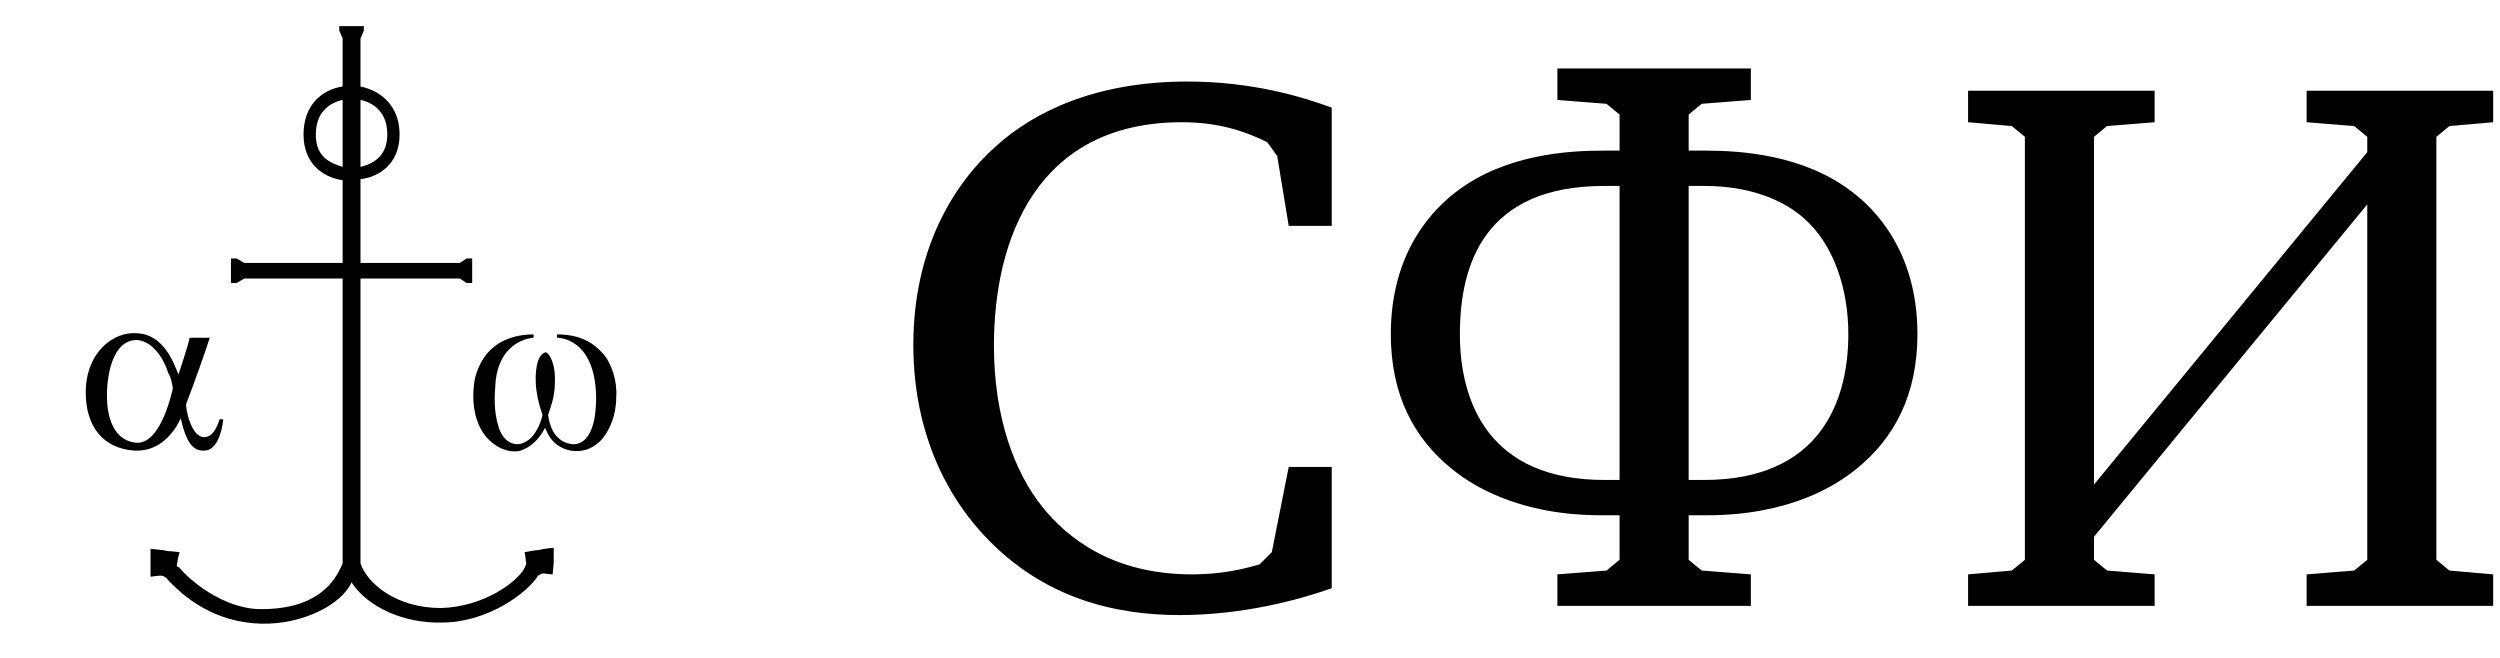
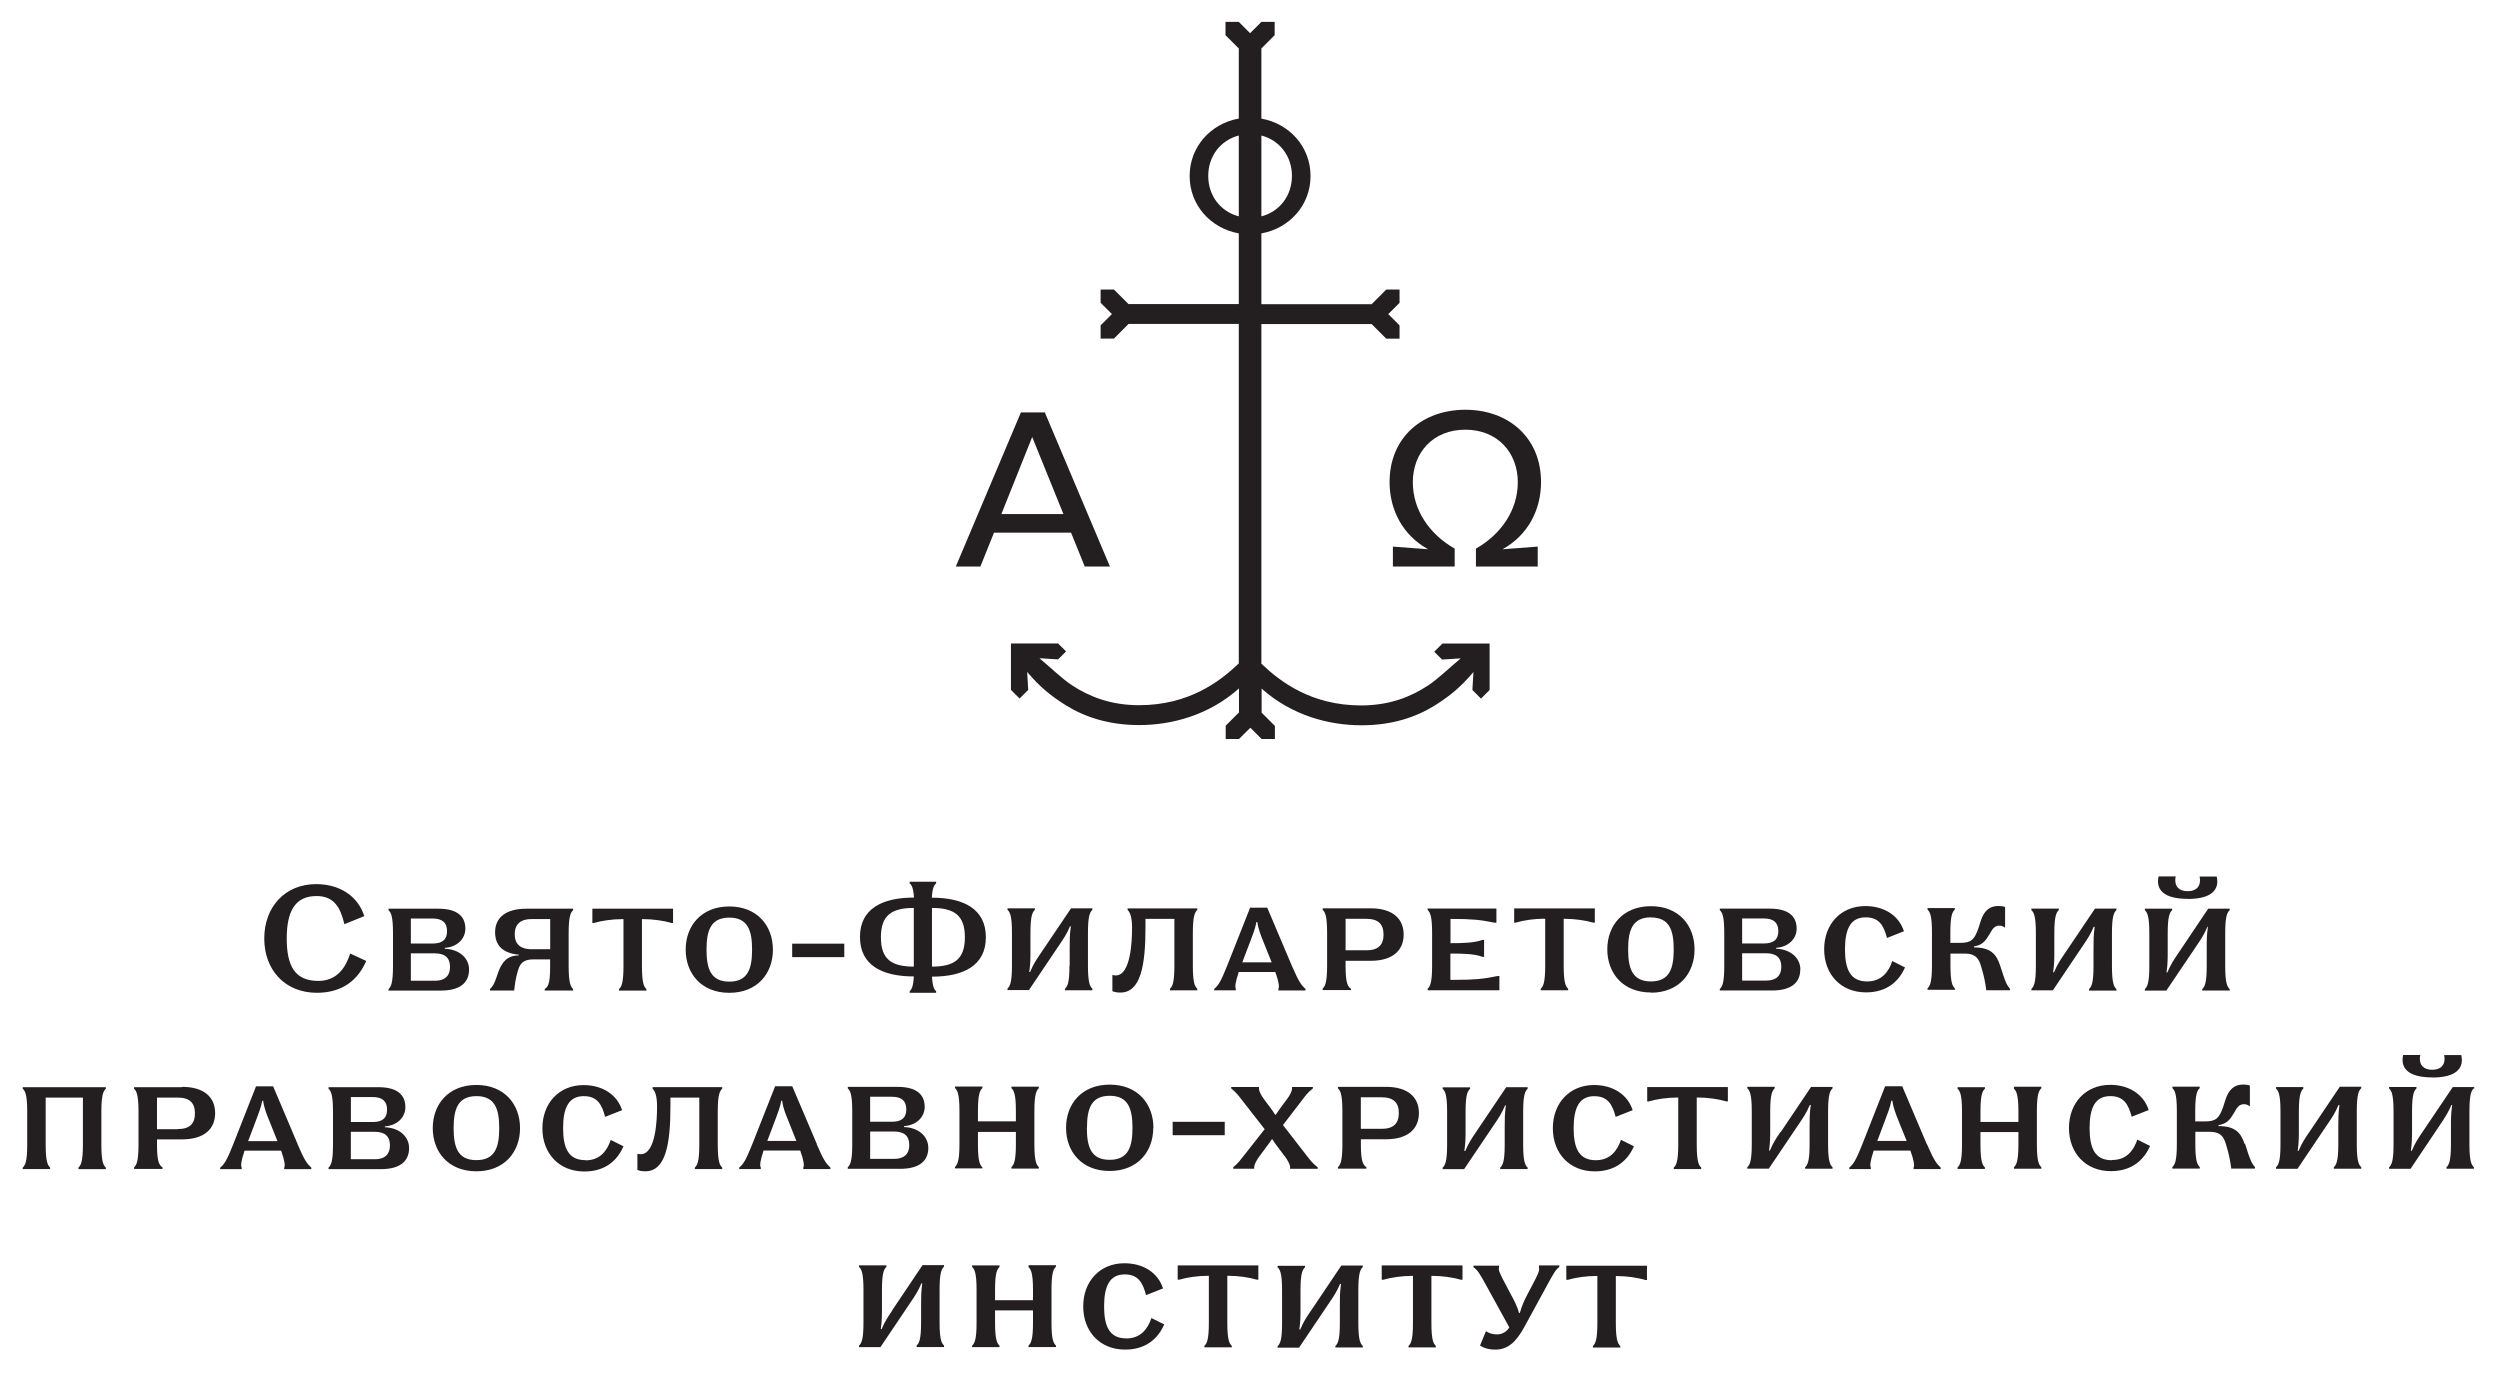
- <svg xmlns="http://www.w3.org/2000/svg" viewBox="0 210.5 1440 379">
-   <path d="M767.066 549.3c-27.415 9.728-58.367 15.476-87.55 15.476-35.818 0-78.266-8.844-112.755-45.985-13.708-14.592-40.68-49.966-40.68-109.66 0-54.387 22.55-92.412 48.197-114.964 20.78-18.57 55.715-36.7 109.66-36.7 37.583 0 66.325 8.843 83.128 15.032v68.095h-24.763l-6.632-40.238-5.75-7.96c-13.265-6.632-28.74-11.497-49.08-11.497-83.572 0-108.333 67.21-108.333 128.674 0 41.563 11.938 72.958 27.856 92.856 14.15 17.688 40.238 38.91 86.224 38.91 15.918 0 28.3-2.652 38.91-5.747l7.077-7.074 9.728-49.083h24.763V549.3zM1008.486 249.948v18.13l-28.3 2.21-7.516 6.19v20.78h9.727c19.897 0 56.157 2.212 84.014 23.437 12.382 9.286 38.028 33.606 38.028 82.245 0 34.932-13.265 60.136-35.373 77.823-11.94 9.728-38.912 26.53-85.782 26.53h-10.61v25.646l7.516 6.188 28.298 2.21v18.13h-111.43V541.34l28.3-2.21 7.515-6.19v-25.646h-10.61c-46.87 0-73.844-16.803-85.782-26.53-22.107-17.688-35.373-42.892-35.373-77.823 0-48.638 25.646-72.958 38.027-82.244 27.857-21.225 64.115-23.436 84.014-23.436h9.727v-20.782l-7.516-6.19-28.3-2.21v-18.13h111.426zM932.873 317.6h-8.843c-68.98 0-83.13 45.102-83.13 85.34 0 39.354 16.804 84.014 83.13 84.014h8.843V317.6zm39.796 169.353h8.843c66.326 0 83.13-44.66 83.13-84.013 0-26.088-8.4-51.734-25.647-66.77-7.96-7.075-25.647-18.57-57.482-18.57h-8.844v169.353zM1241.064 262.772v18.13l-27.414 2.21-7.517 6.19v200.306l157.415-191.462v-8.844l-7.517-6.19-27.414-2.21v-18.13h107.448v18.13l-25.203 2.21-7.516 6.19V532.94l7.517 6.19 25.204 2.21v18.13h-107.45v-18.13l27.415-2.21 7.516-6.188V328.214l-157.414 191.46v13.266l7.516 6.19 27.415 2.21v18.13h-107.45v-18.13l25.206-2.21 7.514-6.188v-243.64l-7.515-6.19-25.206-2.21v-18.13h107.45zM120.802 405.045c-1.286 4.503-9.006 26.375-13.51 37.954-.643 1.93 2.574 19.297 10.293 19.297 6.434 0 8.363-9.65 9.006-10.292h1.932c0 1.93-1.93 17.368-10.293 18.012-7.077.644-10.936-4.503-14.153-18.654 0 0-7.72 19.943-27.02 18.654-17.368-1.286-27.66-13.51-27.66-33.45 0-23.16 16.08-35.382 29.59-34.096 15.44.646 21.23 17.37 23.804 23.804 0 0 5.79-17.37 6.434-21.23h11.578zm-42.458 60.47c14.796 1.285 21.23-31.522 21.23-31.522-1.287-7.076-1.93-7.076-2.574-8.363-3.858-12.223-11.58-19.298-18.655-19.298-16.725.644-16.725 30.233-16.725 30.233 0 2.575-1.287 27.02 16.724 28.95zm235.445-8.363c.642-1.287 1.93 10.293 14.794 12.865 8.362 1.288 14.152-1.93 18.655-7.077 3.858-5.145 7.718-12.864 7.718-23.8.644-9.008-2.572-19.3-7.72-25.09-5.79-6.433-13.51-10.935-26.374-10.935v1.93s21.87-.645 22.516 34.094c0 31.52-14.797 27.017-14.797 27.017s-10.936-.643-12.865-16.725c1.286-3.86 3.86-10.292 3.86-18.01.643-11.58-3.218-17.37-5.147-18.014-3.858.644-6.432 7.077-5.788 18.655.643 9.006 3.86 17.368 3.86 17.368-.645 3.218-3.86 13.51-10.937 16.083-1.93 1.286-10.293 2.574-14.153-8.362-3.217-9.648-2.572-18.653-1.93-27.018 2.573-24.445 21.87-25.088 21.87-25.088v-1.93c-5.145 0-21.87.644-30.233 16.08-2.574 5.147-4.503 9.65-4.503 19.944 0 7.076 1.93 19.3 10.936 26.374 7.076 5.79 14.796 5.79 18.012 3.86 7.72-3.215 11.58-10.933 12.224-12.22zm-3.22 70.12c-1.93 0-8.36 1.285-8.36 1.285s.643 3.86.643 5.146c.644 1.286 0 1.93 0 2.573-.644 0 0 0-.644 1.286-3.86 7.72-23.16 22.516-48.248 23.158-25.73 0-42.457-14.152-46.316-25.732V370.95H264.9l3.858 2.573h3.217V359.37h-3.217l-3.86 2.573h-57.252v-48.246c10.936-1.287 22.516-9.006 22.516-25.73 0-16.082-10.293-25.088-22.516-27.662v-27.66l1.93-4.505v-2.572h-14.154v2.572l1.932 4.504v27.66c-12.223 1.93-22.515 10.937-22.515 27.662 0 16.082 10.29 24.444 22.514 26.375v47.604h-56.61l-4.502-2.573h-3.217v14.153h3.217l4.503-2.573h56.61v164.04c-4.504 10.936-14.797 26.374-46.96 26.374-22.516 0-42.46-18.01-46.96-23.802-.644-.643-1.287-.643-1.287-.643-.644-.646 0-1.933 0-2.575 0-1.285 1.286-5.79 1.286-5.79s-5.146-.643-7.076-.643c-1.93-.644-9.65-1.286-9.65-1.286v16.084s4.503-.645 5.79-.645c1.286 0 2.572.645 3.218 1.287 10.29 11.578 28.304 25.73 54.68 26.374 23.8.645 46.315-10.937 52.106-23.802 9.005 14.152 30.233 23.802 52.105 23.158 26.374 0 49.533-17.368 55.322-27.02 1.286-.643 1.93-1.285 3.216-1.285l5.146.643s.644-5.79.644-7.076v-8.362s-6.435.645-8.365 1.29zM207.646 268.025c8.362 1.93 15.438 7.72 15.438 19.942 0 11.58-7.076 16.725-15.438 18.654v-38.596zm-25.73 19.94c0-12.22 7.075-18.01 15.437-19.94v38.596c-8.362-2.574-15.438-6.433-15.438-18.655z" />
+ <svg xmlns="http://www.w3.org/2000/svg" width="235.215" height="129.119" viewBox="0 0 235.215 129.119">
+   <path d="M189.485 102.436c.21.21.42.49.42 2.157v.966h-3.57v-.97c0-1.67.208-1.95.42-2.16v-.14h-2.58v.14c.212.21.422.49.422 2.15v3.11c0 1.66-.21 1.94-.42 2.15v.14h2.577v-.14c-.21-.21-.42-.49-.42-2.16v-1.17h3.57v1.16c0 1.66-.21 1.94-.42 2.15v.14h2.578v-.14c-.21-.21-.42-.49-.42-2.16v-3.11c0-1.67.21-1.95.42-2.16v-.14h-2.577v.14zM58.52 86.476h.14v4.427c0 1.667-.21 1.947-.42 2.157v.14h2.578v-.14c-.21-.21-.42-.49-.42-2.157v-4.426h.14c.854 0 1.89.14 2.647.363h.14v-1.344h-7.592v1.344h.14c.757-.224 1.794-.363 2.648-.363zm64.808 36.864c-.38.56-.687 1.008-.994 1.75h-.084c.11-.783.11-1.273.11-2.03v-1.667c0-1.666.21-1.947.42-2.156v-.14h-2.576v.14c.21.21.42.49.42 2.156v3.11c0 1.667-.21 1.946-.42 2.156v.14h2.017l2.86-4.25c.38-.56.69-1.01 1-1.75h.09c-.11.78-.11 1.27-.11 2.03v1.66c0 1.67-.21 1.94-.42 2.15v.14h2.58v-.14c-.21-.21-.42-.49-.42-2.16v-3.11c0-1.67.21-1.95.42-2.16v-.14h-2.02l-2.85 4.24zM44.133 91.225c0-1.05-.87-1.904-2.283-1.96v-.085c1.135-.07 1.933-.826 1.933-1.807 0-1.163-.77-1.877-2.536-1.877h-4.692v.14c.21.21.42.49.42 2.157v3.11c0 1.666-.21 1.946-.42 2.156v.14h4.93c1.835 0 2.648-.77 2.648-1.98zm-5.477-4.805h2.06c.91 0 1.344.406 1.344 1.19 0 .784-.434 1.163-1.345 1.163h-2.06V86.42zm0 5.855v-2.578h2.255c.97 0 1.43.436 1.43 1.275 0 .826-.46 1.303-1.43 1.303h-2.25zm158.34-5.07h.084c-.11.783-.11 1.273-.11 2.03v1.667c0 1.667-.212 1.947-.422 2.157v.14h2.577v-.14c-.21-.21-.42-.49-.42-2.16v-3.11c0-1.67.21-1.95.42-2.16v-.14h-2.017l-2.858 4.24c-.377.56-.686 1-.994 1.75h-.084c.112-.79.112-1.28.112-2.03v-1.66c0-1.67.21-1.95.42-2.16v-.14h-2.577v.14c.21.21.42.49.42 2.15v3.11c0 1.66-.21 1.94-.42 2.15v.14h2.018l2.857-4.25c.378-.56.686-1 .994-1.75zm-111.02 4.69c-.055.98-.223 1.206-.39 1.374v.14h2.492v-.14c-.168-.17-.336-.4-.392-1.38 2.94 0 5.07-1.02 5.07-3.71s-2.142-3.72-5.084-3.72c.056-.97.238-1.19.406-1.36v-.14h-2.493v.14c.168.16.35.39.406 1.35-2.94 0-5.08 1.02-5.08 3.71s2.13 3.71 5.07 3.71zm1.71-6.47c2.1 0 3.096.7 3.096 2.76 0 2.06-.995 2.76-3.096 2.76v-5.52zm-1.71 0v5.52c-2.1 0-3.095-.7-3.095-2.76 0-2.06 1-2.76 3.1-2.76zM34.46 90.413l-1.514-.7c-.42 1.33-1.247 2.577-2.998 2.577-2.213 0-2.97-1.415-2.97-3.993 0-2.577.798-3.992 2.802-3.992 1.667 0 2.255 1.093 2.62 2.648l1.876-.758c-.616-1.918-2.34-3.012-4.538-3.012-2.914 0-4.875 2.145-4.875 5.113 0 2.97 1.96 5.112 4.945 5.112 2.494 0 3.91-1.287 4.65-2.996zm-6.45 17.247l-2.312-5.45h-1.61l-2.144 5.45c-.588 1.484-.84 1.89-1.232 2.2v.14h2.03v-.14c-.11-.17-.055-.632.267-1.6h3.44c.35.968.39 1.43.29 1.6v.14h2.55v-.14c-.37-.35-.61-.602-1.29-2.2zm-4.665-.294l.742-1.96c.25-.674.46-1.178.587-1.836h.084c.085.658.337 1.29.562 1.835l.784 1.96h-2.76zm175.336 1.793c-1.57 0-2.08-1.11-2.08-3.02s.52-3.01 1.95-3.01c1.29 0 1.71.81 2.01 1.94l1.6-.63c-.49-1.53-1.92-2.37-3.62-2.37-2.32 0-3.88 1.71-3.88 4.06 0 2.35 1.56 4.06 3.94 4.06 1.96 0 3.1-1.03 3.69-2.37l-1.2-.6c-.33.99-.99 1.92-2.36 1.92zM2.14 102.43c.21.21.42.49.42 2.157v3.11c0 1.666-.21 1.947-.42 2.156v.14h2.578v-.14c-.21-.21-.42-.49-.42-2.157v-4.428H7.8v4.428c0 1.67-.21 1.95-.42 2.16v.14h2.578v-.14c-.21-.21-.42-.49-.42-2.158v-3.11c0-1.666.21-1.945.42-2.156v-.14h-7.82v.14zm179.146 5.224l-2.312-5.45h-1.61l-2.143 5.45c-.59 1.483-.84 1.89-1.23 2.2v.14h2.03v-.14c-.11-.17-.05-.633.27-1.6h3.45c.35.967.4 1.43.3 1.6v.14h2.55v-.14c-.36-.35-.6-.603-1.29-2.2zm-4.665-.295l.74-1.96c.25-.68.46-1.18.59-1.84h.09c.09.65.34 1.29.56 1.83l.79 1.96h-2.76zm-159.5-5.07h-4.51v.14c.21.21.42.49.42 2.15v3.11c0 1.66-.21 1.94-.42 2.15v.14h2.68v-.14c-.28-.21-.52-.42-.52-2.16v-.48h2.36c2.12 0 3.11-1.01 3.11-2.47s-.99-2.47-3.11-2.47zm-.39 3.95h-1.96v-2.97h1.96c1.11 0 1.61.5 1.61 1.48s-.5 1.48-1.61 1.48zM207.65 87.2h.083c-.112.783-.112 1.273-.112 2.03v1.67c0 1.668-.21 1.948-.42 2.158v.14h2.58v-.14c-.21-.21-.42-.49-.42-2.158v-3.11c0-1.666.21-1.946.42-2.156v-.14h-2.02l-2.85 4.244c-.38.56-.68 1.008-.99 1.75h-.08c.11-.783.11-1.273.11-2.03V87.79c0-1.666.21-1.946.42-2.156v-.14h-2.57v.14c.21.21.42.49.42 2.157v3.11c0 1.67-.21 1.95-.42 2.16v.14h2.02l2.86-4.24c.38-.56.69-1.01 1-1.75zm-38.26 4.02c0-1.05-.87-1.904-2.284-1.96v-.084c1.135-.07 1.933-.827 1.933-1.808 0-1.165-.77-1.88-2.54-1.88h-4.69v.14c.21.21.42.49.42 2.158v3.11c0 1.665-.21 1.945-.42 2.155v.14h4.93c1.83 0 2.64-.77 2.64-1.97zm-5.48-4.805h2.06c.91 0 1.346.405 1.346 1.19 0 .783-.434 1.162-1.345 1.162h-2.06v-2.35zm0 5.854v-2.58h2.257c.967 0 1.43.43 1.43 1.27 0 .82-.463 1.3-1.43 1.3h-2.256zm53.35 14.26c-.38.56-.687 1.01-.995 1.75h-.084c.11-.79.11-1.28.11-2.03v-1.67c0-1.67.22-1.95.42-2.16v-.14h-2.57v.14c.21.21.42.49.42 2.15v3.11c0 1.66-.21 1.94-.42 2.15v.14h2.02l2.86-4.25c.38-.56.69-1.01 1-1.75h.09c-.11.78-.11 1.27-.11 2.03v1.67c0 1.66-.21 1.94-.42 2.15v.14h2.58v-.14c-.21-.21-.42-.49-.42-2.16v-3.11c0-1.67.21-1.95.42-2.16v-.14h-2.02l-2.85 4.24zm15.53-4.11v-.14h-2.02l-2.857 4.24c-.38.56-.686 1.01-.994 1.75h-.09c.11-.79.11-1.28.11-2.03v-1.67c0-1.67.21-1.95.42-2.16v-.14h-2.58v.14c.21.21.42.49.42 2.16v3.11c0 1.66-.21 1.94-.42 2.15v.14h2.02l2.85-4.25c.37-.56.68-1.01.99-1.75h.08c-.12.78-.12 1.27-.12 2.03v1.67c0 1.66-.21 1.94-.42 2.15v.14h2.58v-.14c-.21-.21-.42-.49-.42-2.16v-3.11c0-1.67.21-1.95.42-2.16zm-77.46-9.02c2.633 0 4.104-1.82 4.104-4.07s-1.47-4.07-4.104-4.07-4.106 1.82-4.106 4.06 1.47 4.06 4.104 4.06zm0-7.08c1.765 0 2.143 1.24 2.143 3.01s-.378 3.01-2.143 3.01c-1.768 0-2.145-1.25-2.145-3.01s.376-3.02 2.142-3.02zm50.5-1.74c1.848 0 2.787-.59 2.787-1.65 0-.2-.03-.34-.057-.46h-1.61c.025.11.04.23.04.35 0 .54-.295 1.03-1.163 1.03s-1.165-.49-1.165-1.04c0-.11.014-.24.043-.35h-1.612c-.028.12-.057.26-.057.46 0 1.06.94 1.65 2.79 1.65zm23.008 16.8c1.85 0 2.79-.59 2.79-1.65 0-.2-.03-.34-.058-.46h-1.61c.026.11.04.24.04.35 0 .54-.295 1.03-1.164 1.03-.867 0-1.162-.49-1.162-1.04 0-.11.014-.24.043-.35h-1.613c-.027.13-.057.27-.057.46 0 1.06.94 1.65 2.788 1.65zm-49.594-10.35l-1.204-.61c-.334.99-.993 1.92-2.365 1.92-1.57 0-2.088-1.11-2.088-3.02s.52-3.01 1.947-3.01c1.29 0 1.71.81 2.004 1.94l1.596-.63c-.49-1.53-1.918-2.37-3.627-2.37-2.326 0-3.88 1.71-3.88 4.06 0 2.35 1.554 4.06 3.936 4.06 1.96 0 3.094-1.03 3.683-2.37zm-62.96 2.02c-.113-.17-.057-.63.265-1.6h3.44c.35.97.39 1.43.29 1.6v.14h2.55v-.14c-.37-.35-.61-.61-1.29-2.2l-2.31-5.45h-1.61l-2.15 5.44c-.59 1.48-.84 1.89-1.23 2.2v.14h2.03v-.14zm1.344-4.46c.25-.67.46-1.18.586-1.84h.084c.085.65.337 1.28.56 1.83l.786 1.96h-2.76l.743-1.96zm9.49 4.45c-.28-.21-.518-.42-.518-2.16v-.48h2.354c2.114 0 3.11-1.01 3.11-2.47s-.996-2.47-3.11-2.47h-4.512v.14c.21.21.42.49.42 2.15v3.11c0 1.66-.21 1.94-.42 2.15v.14h2.676v-.14zm-.517-6.59h1.96c1.11 0 1.61.5 1.61 1.48s-.5 1.48-1.61 1.48h-1.96v-2.97zm14.45 5.38h-.14c-1.38.29-2.27.36-4.03.36h-.42v-2.47h.14c.95 0 2.1.01 2.89.31h.14v-1.6h-.14c-.78.29-1.93.31-2.88.31h-.14v-2.28h.14c1.77 0 2.65.07 4.04.36h.14v-1.34h-6.47v.14c.21.21.42.49.42 2.15v3.11c0 1.66-.21 1.94-.42 2.15v.14h6.75v-1.35zm4.19-5.38h.14v4.43c0 1.66-.21 1.94-.42 2.15v.14h2.58v-.14c-.21-.21-.42-.49-.42-2.16v-4.42h.14c.86 0 1.9.14 2.65.36h.14v-1.34h-7.59v1.34h.14c.76-.23 1.79-.37 2.65-.37zm65.94 21.17c-.35-1.08-.92-1.67-2.45-1.67v-.09c.8-.13 1.08-.51 1.47-1.17l.14-.24c.26-.44.49-.56.79-.56.21 0 .37.07.49.17h.06v-1.92c-.15-.07-.39-.1-.64-.1-.86 0-1.35.52-1.64 1.37l-.22.7c-.39 1.13-.71 1.4-1.73 1.4h-.91v-.97c0-1.67.21-1.95.42-2.16v-.14h-2.57v.14c.21.21.42.49.42 2.16v3.11c0 1.66-.21 1.95-.42 2.15v.15h2.58v-.14c-.21-.21-.42-.49-.42-2.16v-1.16h1.36c1.18 0 1.37.65 1.58 1.37.24.78.35 1.43.44 2.09h2.23v-.14c-.25-.28-.39-.54-.65-1.31l-.29-.91zm-27.68-17.9h1.36c1.18 0 1.38.66 1.58 1.37.24.78.36 1.43.44 2.08h2.23v-.14c-.25-.28-.39-.54-.64-1.31l-.3-.91c-.35-1.08-.93-1.67-2.45-1.67v-.09c.79-.13 1.08-.51 1.47-1.16l.14-.24c.25-.44.49-.56.78-.56.21 0 .36.07.49.17h.05v-1.92c-.15-.07-.39-.1-.64-.1-.87 0-1.36.52-1.64 1.37l-.22.7c-.39 1.13-.71 1.4-1.74 1.4h-.91v-.97c0-1.67.21-1.95.42-2.16v-.14h-2.57v.14c.21.21.42.49.42 2.15v3.11c0 1.66-.21 1.94-.42 2.15v.14h2.58V93c-.21-.21-.42-.49-.42-2.16V89.7zm-86.73 29.5c.21.21.42.49.42 2.15v.96h-3.57v-.97c0-1.67.21-1.95.42-2.16v-.14h-2.58v.14c.21.21.42.49.42 2.15v3.11c0 1.66-.21 1.94-.42 2.15v.14h2.58v-.14c-.21-.21-.42-.49-.42-2.16v-1.16h3.57v1.16c0 1.67-.21 1.94-.42 2.15v.14h2.58v-.14c-.21-.21-.42-.49-.42-2.15v-3.11c0-1.67.21-1.95.42-2.16v-.14h-2.58v.14zm3.85-28.34c0 1.66-.21 1.94-.42 2.15v.14h2.58v-.14c-.21-.21-.42-.49-.42-2.16v-3.11c0-1.67.21-1.95.42-2.16v-.14h-2.01l-2.86 4.24c-.38.56-.69 1-.99 1.75h-.08c.11-.79.11-1.28.11-2.03v-1.66c0-1.67.21-1.95.42-2.16v-.14h-2.58v.14c.21.21.42.49.42 2.15v3.11c0 1.66-.21 1.94-.42 2.15v.14h2.02l2.86-4.25c.38-.56.69-1 1-1.75h.08c-.11.79-.11 1.28-.11 2.03v1.67zm-8.19 18.95c-.21-.21-.42-.49-.42-2.16v-1.17h3.57v1.16c0 1.66-.21 1.94-.42 2.15v.14h2.58v-.14c-.21-.21-.42-.49-.42-2.16v-3.11c0-1.67.21-1.95.42-2.16v-.14h-2.58v.14c.21.21.42.49.42 2.15v.97h-3.57v-.97c0-1.67.21-1.95.42-2.16v-.14h-2.58v.14c.21.21.42.49.42 2.16v3.11c0 1.66-.21 1.94-.42 2.15v.14h2.58v-.14zM87.34 108c0-1.05-.87-1.91-2.28-1.96v-.09c1.14-.07 1.94-.83 1.94-1.81 0-1.16-.77-1.88-2.536-1.88h-4.7v.14c.21.21.42.49.42 2.16v3.11c0 1.66-.21 1.94-.42 2.15v.15h4.93c1.836 0 2.65-.77 2.65-1.98zm-5.47-4.81h2.06c.91 0 1.34.4 1.34 1.19 0 .78-.43 1.16-1.342 1.16h-2.06v-2.36zm0 5.85v-2.58h2.25c.97 0 1.43.433 1.43 1.273 0 .824-.46 1.3-1.43 1.3h-2.25zm46.17-1.37v-.48h2.35c2.118 0 3.11-1.01 3.11-2.47s-.992-2.464-3.11-2.464h-4.51v.14c.21.21.42.49.42 2.16v3.11c0 1.66-.21 1.94-.42 2.15v.14h2.678v-.14c-.28-.21-.52-.42-.52-2.157zm0-4.43H130c1.104 0 1.61.5 1.61 1.48s-.507 1.487-1.61 1.487h-1.965v-2.97zM83.95 123.3c-.38.56-.69 1.008-1 1.75h-.08c.11-.783.11-1.273.11-2.03v-1.667c0-1.67.21-1.95.42-2.16v-.14h-2.58v.14c.21.21.42.49.42 2.156v3.11c0 1.66-.21 1.94-.42 2.15v.14h2.016l2.857-4.25c.38-.56.69-1.01.997-1.75h.082c-.11.78-.11 1.27-.11 2.03v1.66c0 1.67-.21 1.95-.42 2.16v.14h2.58v-.14c-.21-.21-.42-.49-.42-2.16v-3.11c0-1.67.21-1.95.42-2.16v-.14H86.8l-2.85 4.24zm83.57-16.8c-.38.56-.69 1.01-.995 1.75h-.083c.11-.784.11-1.274.11-2.03v-1.667c0-1.67.215-1.95.425-2.16v-.14h-2.58v.14c.21.21.42.49.42 2.154v3.11c0 1.67-.21 1.95-.42 2.16v.14h2.02l2.86-4.245c.38-.56.69-1.01 1-1.75h.09c-.11.79-.11 1.28-.11 2.03v1.67c0 1.67-.21 1.95-.42 2.16v.14h2.58v-.14c-.21-.21-.42-.49-.42-2.155v-3.11c0-1.664.21-1.943.42-2.154v-.14h-2.02l-2.852 4.244zm-56.71 13.9h.14c.755-.224 1.79-.364 2.646-.364h.14v4.43c0 1.67-.21 1.95-.42 2.16v.14h2.577v-.14c-.21-.21-.42-.49-.42-2.16v-4.43h.14c.85 0 1.89.14 2.64.364h.14v-1.346h-7.59v1.344zm4.43-14.852h-4.91v1.26h4.9v-1.26zm-6.72.56c0-2.24-1.47-4.06-4.11-4.06s-4.11 1.82-4.11 4.065c0 2.24 1.47 4.06 4.1 4.06s4.106-1.82 4.106-4.06zm-6.25 0c0-1.76.38-3.01 2.14-3.01 1.76 0 2.14 1.25 2.14 3.015s-.38 3.01-2.15 3.01-2.14-1.248-2.14-3.01zm18.59 2.65c.32.42.52.84.52 1.05v.16h2.6v-.14c-.49-.38-.69-.645-1.14-1.23l-2.13-2.748 1.695-2.21c.45-.59.63-.85 1.12-1.23v-.14h-1.96v.14c0 .224-.17.603-.48 1.01l-.49.657c-.184.254-.366.506-.56.8h-.06c-.18-.293-.362-.545-.56-.798l-.49-.66c-.31-.41-.476-.79-.476-1.01v-.14h-2.61v.14c.47.38.67.64 1.12 1.23l2.03 2.6-1.85 2.35c-.46.57-.63.85-1.11 1.23v.14H118v-.15c0-.21.195-.63.52-1.05l.53-.72c.195-.27.406-.52.602-.84h.07c.183.32.393.57.59.84l.532.71zm-14.89 17.166c-1.57 0-2.09-1.104-2.09-3.01 0-1.9.52-3.01 1.94-3.01 1.29 0 1.71.813 2.005 1.95l1.6-.63c-.49-1.53-1.92-2.37-3.63-2.37-2.324 0-3.88 1.71-3.88 4.06s1.56 4.065 3.94 4.065c1.96 0 3.094-1.03 3.683-2.37l-1.206-.6c-.332.99-.99 1.92-2.364 1.92zm24.05-5.52h.14c.75-.22 1.79-.36 2.64-.36h.14v4.43c0 1.67-.21 1.95-.42 2.16v.14h2.575v-.14c-.21-.21-.42-.49-.42-2.16v-4.43h.14c.854 0 1.89.14 2.647.363h.14v-1.348H130v1.34zm-19.94-27.37v.14h2.57v-.14c-.21-.21-.42-.49-.42-2.156v-3.11c0-1.67.21-1.95.42-2.16v-.14h-6.56v.14c.21.21.42.63.42 1.668 0 1.19-.095 4.5-1.54 4.5-.1 0-.194-.02-.31-.05v1.53c.21.087.45.13.747.13 1.905 0 2.367-2.497 2.367-6.15v-.786h2.72v4.43c0 1.667-.21 1.948-.42 2.158zm37.29 27.38h.14c.75-.223 1.79-.363 2.64-.363h.14v4.43c0 1.67-.21 1.95-.42 2.16v.14h2.577v-.14c-.21-.21-.42-.49-.42-2.16v-4.42h.14c.855 0 1.89.14 2.65.37h.14v-1.34h-7.59v1.34zM44.82 102.08c-2.63 0-4.104 1.82-4.104 4.063 0 2.24 1.47 4.06 4.103 4.06s4.11-1.82 4.11-4.06c0-2.244-1.47-4.064-4.11-4.064zm0 7.073c-1.765 0-2.14-1.248-2.14-3.012s.38-3.01 2.15-3.01c1.763 0 2.14 1.25 2.14 3.01 0 1.77-.38 3.01-2.142 3.01zm10.25 0c-1.57 0-2.09-1.107-2.09-3.012s.52-3.01 1.948-3.01c1.29 0 1.71.82 2.003 1.95l1.6-.63c-.49-1.52-1.92-2.36-3.62-2.36-2.32 0-3.88 1.71-3.88 4.07 0 2.35 1.56 4.06 3.94 4.06 1.97 0 3.1-1.02 3.69-2.37l-1.2-.6c-.33.99-.99 1.92-2.36 1.92zm-3.31-18.2c0 1.735-.23 1.89-.51 2.1v.14h2.672v-.14c-.21-.21-.42-.49-.42-2.157v-3.11c0-1.66.21-1.94.42-2.15v-.14h-4.4c-1.946 0-2.94.85-2.94 2.21 0 1.22.686 1.974 2.227 2.114v.07c-1.12.01-1.59.67-1.92 1.554l-.12.35c-.27.8-.41 1.02-.67 1.26v.14h2.28c.07-.646.13-1.12.35-1.864.18-.617.45-1.066 1.44-1.066h1.59v.687zm-1.73-1.64c-.97 0-1.6-.406-1.6-1.416 0-1.02.63-1.428 1.598-1.428h1.737v2.84H50.03zM141.6 104h.082c-.11.785-.11 1.275-.11 2.03v1.67c0 1.665-.212 1.946-.422 2.155v.14h2.58v-.14c-.21-.21-.42-.49-.42-2.157v-3.11c0-1.667.21-1.946.42-2.157v-.14h-2.017l-2.86 4.25c-.376.56-.685 1.01-.993 1.75h-.085c.115-.78.115-1.27.115-2.03v-1.66c0-1.67.21-1.95.42-2.16v-.14h-2.577v.14c.21.21.42.49.42 2.15v3.11c0 1.67-.21 1.95-.42 2.16v.14h2.02l2.857-4.24c.38-.56.686-1.01.995-1.75zm-105.39 2.06v-.085c1.132-.07 1.93-.828 1.93-1.81 0-1.16-.77-1.876-2.537-1.876H30.91v.14c.21.22.42.49.42 2.16v3.11c0 1.67-.21 1.95-.42 2.16v.14h4.93c1.836 0 2.648-.77 2.648-1.98 0-1.05-.868-1.91-2.283-1.96zm-3.197-2.843h2.06c.91 0 1.344.4 1.344 1.19 0 .78-.433 1.16-1.344 1.16h-2.06v-2.35zm2.256 5.85h-2.26v-2.58h2.25c.96 0 1.43.434 1.43 1.274 0 .83-.47 1.31-1.43 1.31zm119.71-5.437h.14c.75-.225 1.79-.365 2.64-.365h.14v4.43c0 1.665-.21 1.946-.42 2.155v.14h2.58v-.14c-.21-.21-.42-.49-.42-2.158v-4.43h.14c.85 0 1.89.14 2.65.365h.14v-1.347h-7.59v1.346zm-78.12 4.02l-2.32-5.45h-1.61l-2.15 5.45c-.59 1.483-.84 1.89-1.23 2.2v.14h2.03v-.14c-.11-.17-.06-.633.26-1.6h3.45c.35.967.39 1.43.29 1.6v.14h2.55v-.14c-.37-.35-.61-.603-1.29-2.2zm-4.67-.295l.74-1.96c.25-.674.46-1.178.58-1.836h.08c.08.65.33 1.29.56 1.83l.78 1.96h-2.76zM61.4 102.43c.21.21.42.63.42 1.668 0 1.19-.1 4.496-1.54 4.496-.1 0-.2-.016-.31-.044v1.527c.21.083.45.125.74.125 1.907 0 2.37-2.494 2.37-6.15v-.785h2.714v4.43c0 1.665-.21 1.946-.42 2.155v.14h2.577v-.14c-.21-.21-.42-.49-.42-2.158v-3.11c0-1.667.21-1.946.42-2.157v-.14H61.4v.14zm13.133-12.38h4.902v-1.263h-4.902v1.262zm70.255 29.186c.1.266-.056.615-.644 1.723l-.406.77c-.292.56-.57 1.14-.74 1.8h-.083c-.168-.66-.49-1.24-.8-1.81l-.405-.77c-.59-1.12-.77-1.46-.672-1.73v-.14h-2.41v.14c.393.28.59.6 1.205 1.72l2.172 3.95c-.21.35-.617.66-1.163.66-.376 0-.712-.09-1.034-.3l-.56 1.35c.32.22.825.38 1.44.38 1.19 0 1.962-.73 2.72-2.11l2.155-3.95c.605-1.11.786-1.44 1.15-1.72v-.14h-1.92v.14zm8.927-11.394l-1.205-.602c-.336.994-.994 1.92-2.367 1.92-1.568 0-2.086-1.107-2.086-3.012 0-1.906.516-3.012 1.944-3.012 1.29 0 1.71.813 2.01 1.946l1.6-.63c-.49-1.527-1.92-2.367-3.63-2.367-2.32 0-3.88 1.71-3.88 4.063 0 2.353 1.56 4.062 3.94 4.062 1.96 0 3.1-1.022 3.69-2.368zM72.72 89.348c0-2.24-1.47-4.063-4.103-4.063s-4.104 1.82-4.104 4.063 1.47 4.062 4.104 4.062 4.104-1.82 4.104-4.062zm-4.103 3.01c-1.765 0-2.143-1.245-2.143-3.01s.378-3.013 2.143-3.013c1.765 0 2.143 1.246 2.143 3.012s-.38 3.012-2.143 3.012zm33.436-39.055h2.375l-6.125-14.5h-2.25l-6.125 14.5h2.313l1.28-3.188h7.25l1.29 3.188zm-7.838-4.938l2.9-7.25 2.938 7.25h-5.838zm50.775-3c0-4.25-3.125-6.813-7.125-6.813s-7.125 2.563-7.125 6.813c0 2.625 1.25 5 3.625 6.313l-3.313-.25v1.875h5.813v-1.688c-2.313-1.313-3.938-3.563-3.938-6.25 0-2.75 1.875-4.937 4.938-4.937s4.938 2.187 4.938 4.937c0 2.688-1.625 4.938-3.938 6.25v1.688h5.813v-1.875l-3.313.25c2.375-1.313 3.625-3.687 3.625-6.313zm-10.062 15.938l.75.75 1.756-.11c-1.203 1.003-2.088 1.894-3.068 2.548-1.625 1.07-3.625 1.88-6.313 1.88-4.688 0-7.625-2.25-9.375-3.93V30.49h10.375l1.375 1.376h1.25v-1.25l-1.063-1.063 1.063-1.062v-1.25h-1.25l-1.375 1.38h-10.375v-6.66c2.623-.47 4.625-2.64 4.625-5.4s-2.002-4.94-4.625-5.4v-6.6l1.25-1.25V2.06h-1.25l-1.062 1.063-1.063-1.063h-1.25v1.25l1.25 1.25v6.593c-2.623.468-4.625 2.644-4.625 5.406s2.002 4.93 4.625 5.4v6.65h-10.375l-1.375-1.37h-1.25v1.25l1.063 1.06-1.063 1.06v1.25h1.25l1.375-1.38h10.375v31.94c-1.75 1.68-4.688 3.93-9.375 3.93-2.688 0-4.688-.81-6.313-1.87-.98-.65-1.865-1.54-3.068-2.55l1.756.11.75-.75-.75-.75h-4.438v4.37l.813.81.813-.81-.1-1.69c1.22 1.44 2.21 2.23 3.61 3.12 1.82 1.13 4.07 1.88 6.94 1.88 3 0 6.53-.9 9.38-3.45v2.26l-1.25 1.25v1.25h1.25l1.07-1.06 1.06 1.06h1.25V68.3l-1.25-1.25v-2.266c2.85 2.556 6.38 3.455 9.38 3.455 2.88 0 5.13-.75 6.94-1.88 1.4-.89 2.39-1.69 3.61-3.13l-.1 1.69.81.81.81-.81v-4.37h-4.44l-.75.75zm-16.25-48.553c1.7.44 2.875 1.925 2.875 3.803 0 1.88-1.176 3.364-2.875 3.804V12.75zm-2.125 7.606c-1.698-.44-2.875-1.925-2.875-3.804 0-1.878 1.177-3.364 2.875-3.803v7.6z" fill="#231F20" />
</svg>
